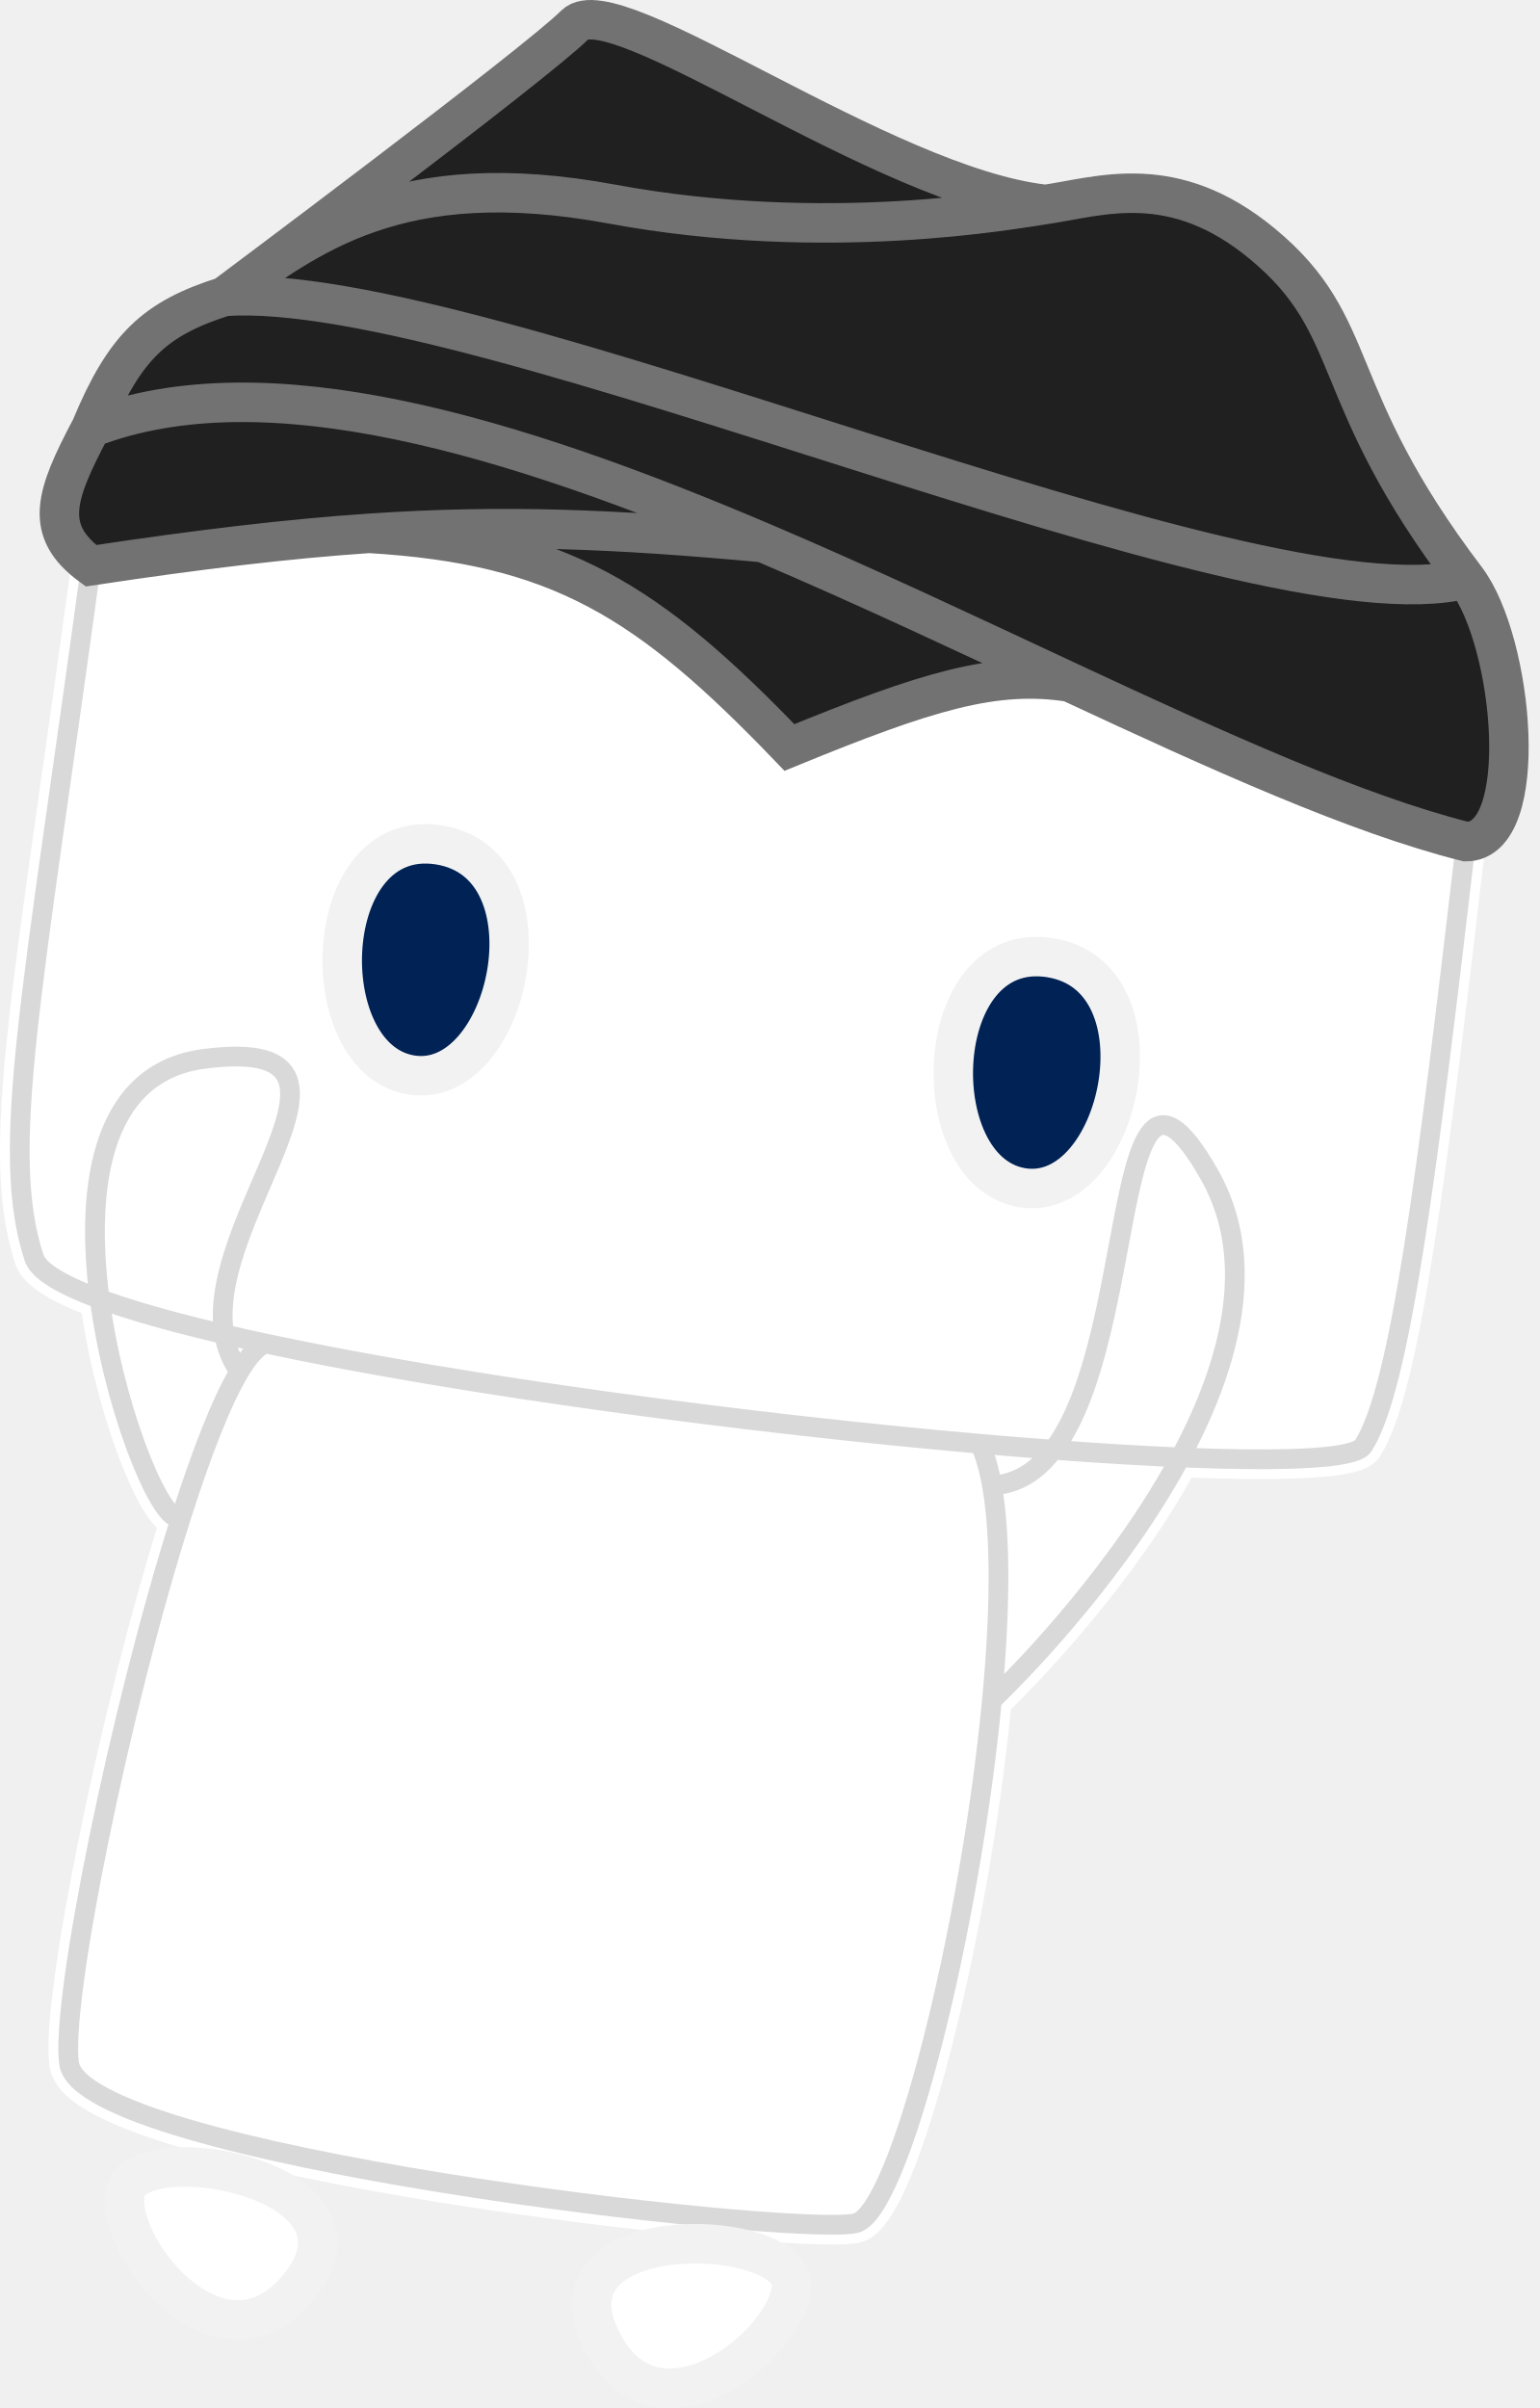
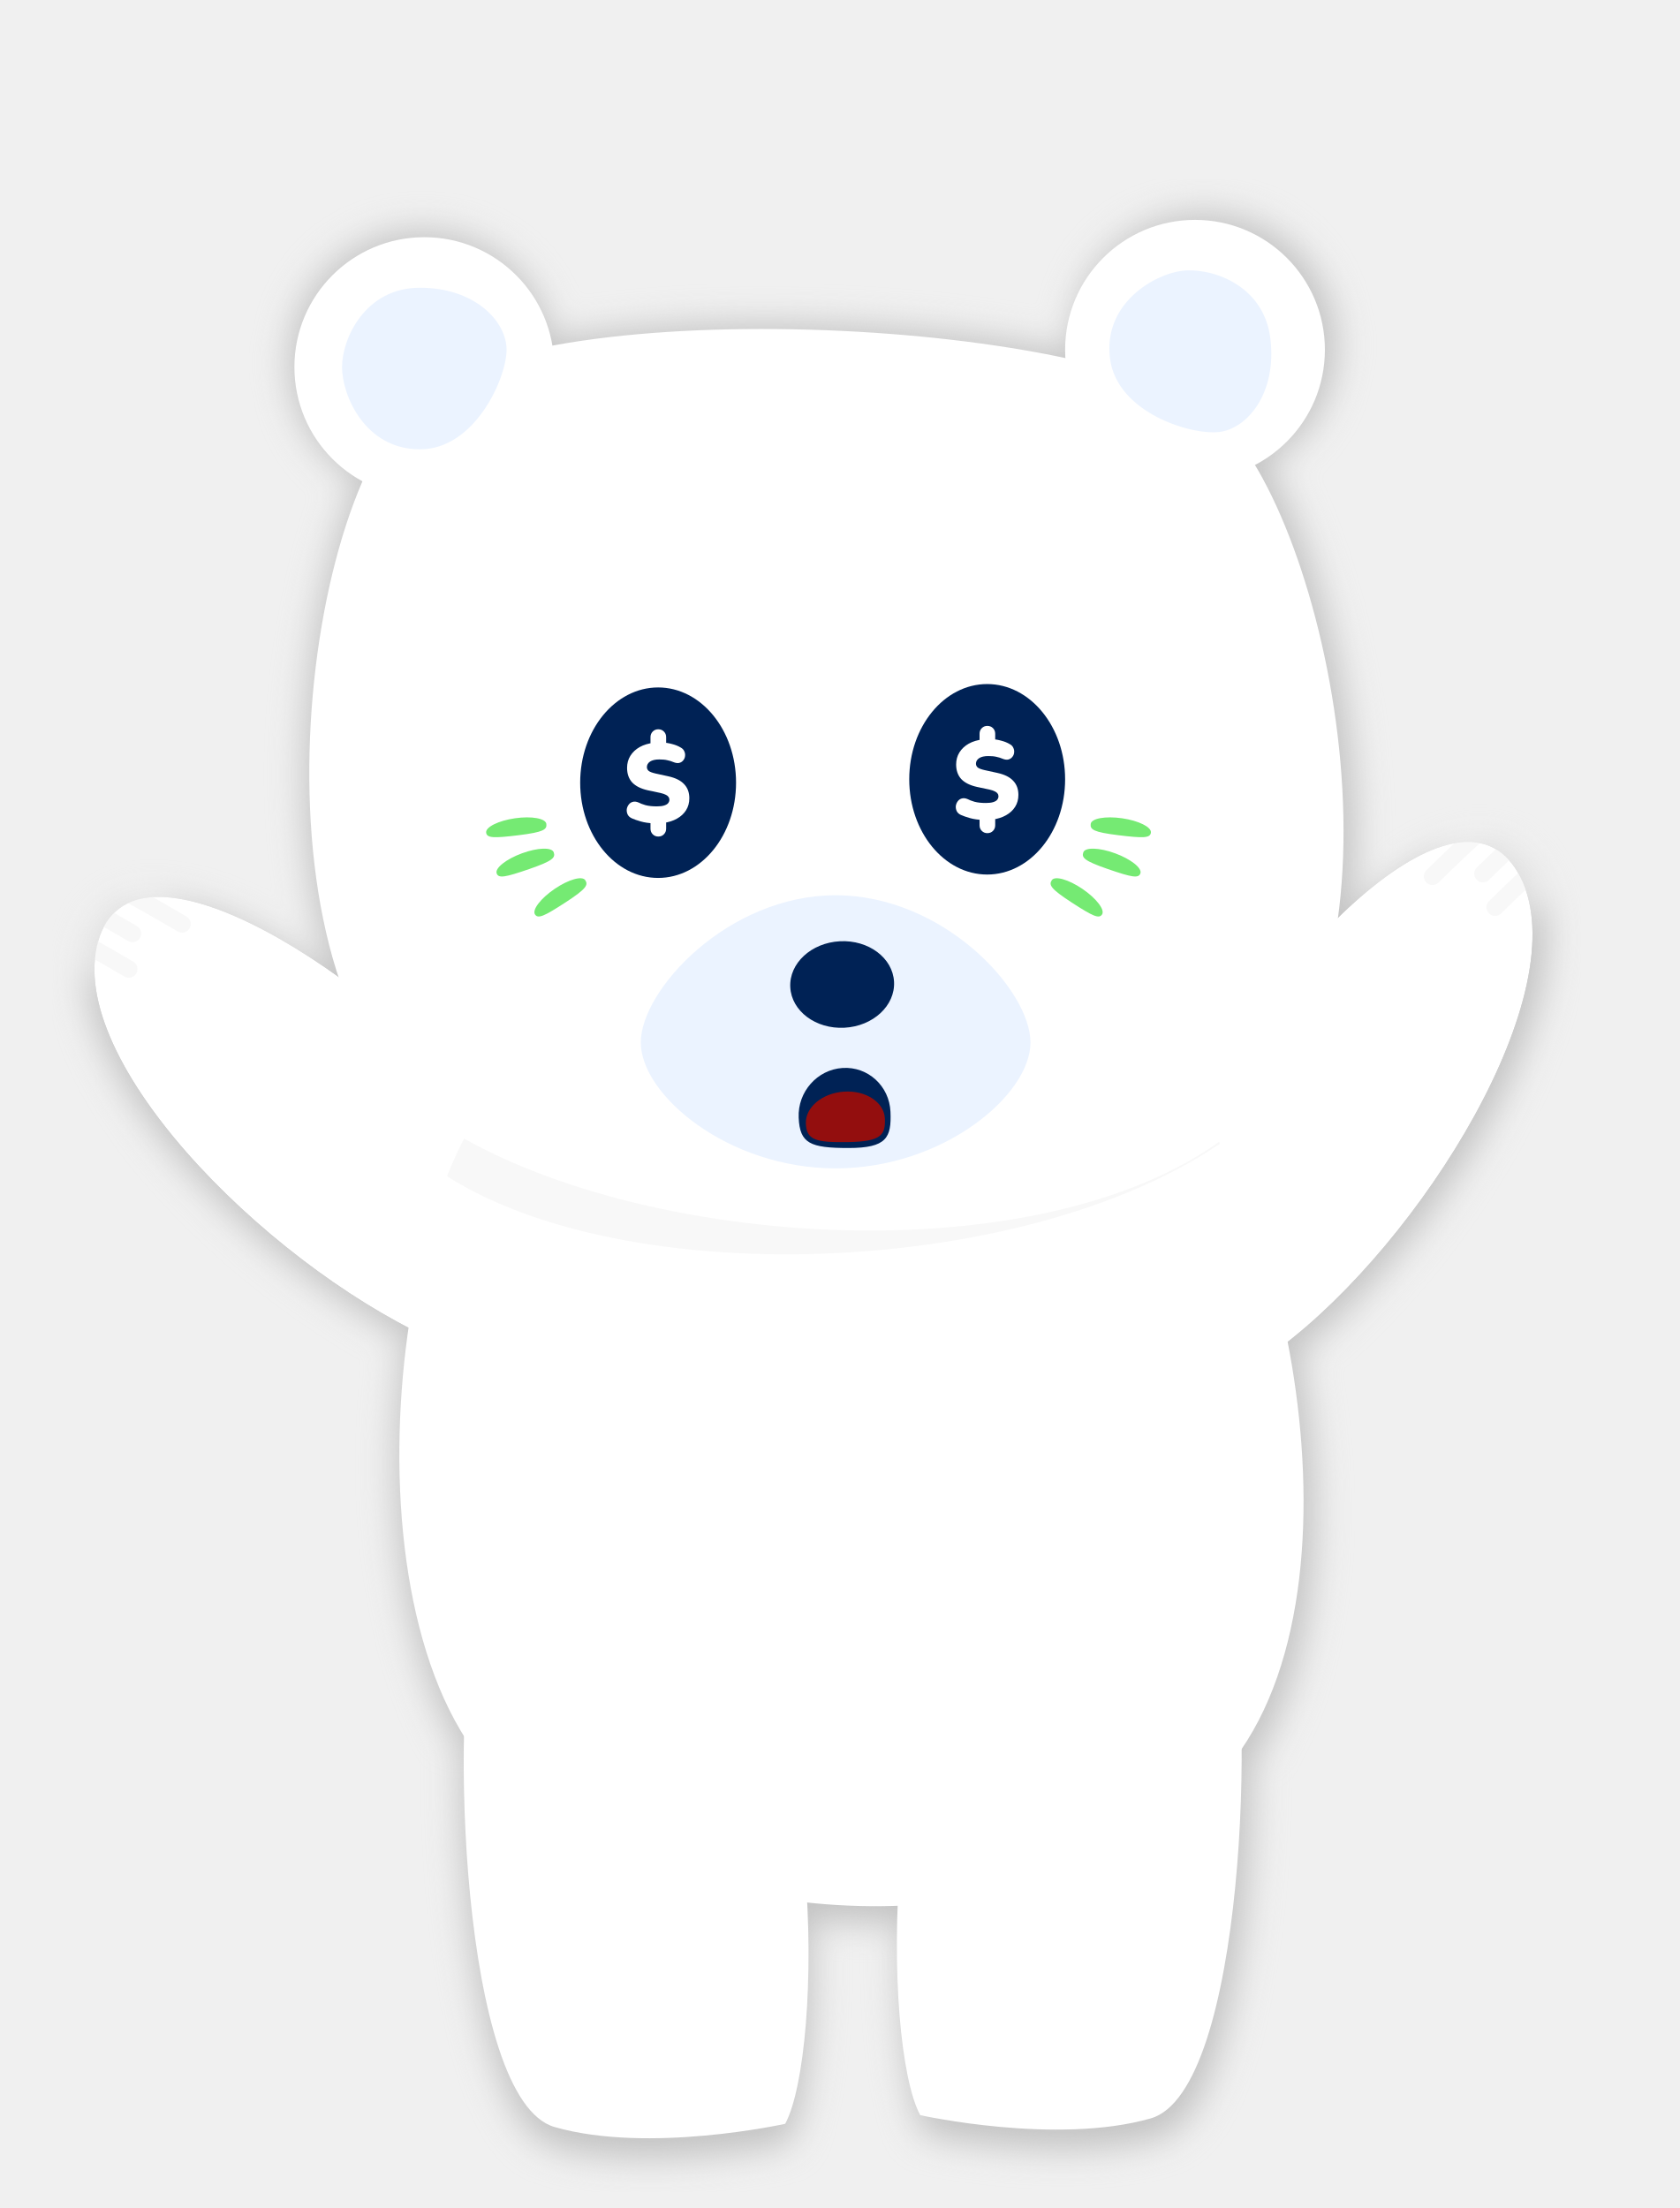
- <svg xmlns="http://www.w3.org/2000/svg" width="78" height="122" viewBox="0 0 78 122" fill="none">
-   <path d="M69.067 73.262C70.953 70.377 72.312 59.463 74.281 42.641C77.61 42.641 76.722 32.544 74.281 29.328C67.123 19.897 69.076 16.583 63.964 12.352C59.441 8.61 55.754 9.951 52.98 10.357C44.77 9.468 31.125 -0.739 29.128 1.258C27.131 3.255 11.377 15.015 11.377 15.015C7.835 16.138 6.325 17.549 4.609 21.673C2.792 25.108 2.18 26.876 4.609 28.663C1.635 50.518 -0.05 58.284 1.725 63.721C1.947 64.4 3.135 65.104 5.05 65.809C5.843 71.827 8.386 77.641 9.191 76.811C6.077 86.581 3.055 101.433 3.5 104.547C4.165 109.206 40 113.311 43.328 112.645C45.567 112.198 49.16 97.748 50.261 86.14C50.261 86.14 56.177 80.577 59.806 73.839C65.085 74.06 68.642 73.911 69.067 73.262Z" fill="white" />
-   <path d="M74.281 42.641C72.312 59.463 70.953 70.377 69.067 73.262C68.406 74.272 60.162 74.071 49.652 73.149M74.281 42.641C68.744 41.249 61.754 38.08 54.201 34.558M74.281 42.641C77.61 42.641 76.722 32.544 74.281 29.328M4.609 28.663C1.635 50.518 -0.05 58.284 1.725 63.721C2.186 65.134 6.83 66.652 13.485 68.074M4.609 28.663C2.18 26.876 2.792 25.108 4.609 21.673M4.609 28.663C10.148 27.827 14.632 27.298 18.699 27.022M4.609 21.673C13.489 18.256 26.046 22.121 38.669 27.491M4.609 21.673C6.325 17.549 7.835 16.138 11.377 15.015M38.669 27.491C43.921 29.725 49.185 32.219 54.201 34.558M38.669 27.491C31.174 26.802 25.523 26.558 18.699 27.022M54.201 34.558C50.397 33.977 47.015 34.997 40 37.871C32.838 30.412 28.334 27.591 18.699 27.022M74.281 29.328C67.123 19.897 69.076 16.583 63.964 12.352C59.441 8.61 55.754 9.951 52.98 10.357M74.281 29.328C63.409 32.1 24.357 14.128 11.377 15.015M52.98 10.357C51.393 10.59 41.886 12.352 31.014 10.341C20.141 8.329 15.642 11.988 11.377 15.015M52.98 10.357C44.77 9.468 31.125 -0.739 29.128 1.258C27.131 3.255 11.377 15.015 11.377 15.015M49.652 73.149C37.959 72.124 23.462 70.207 13.485 68.074M49.652 73.149C49.912 73.712 50.113 74.424 50.261 75.257M13.485 68.074C13.075 68.173 12.617 68.674 12.13 69.489M50.261 75.257C58.558 74.858 55.315 48.948 61.295 59.544C67.275 70.14 50.261 86.14 50.261 86.14M50.261 75.257C50.734 77.922 50.669 81.836 50.261 86.14M50.261 86.14C49.16 97.748 45.567 112.198 43.328 112.645C40 113.311 4.165 109.206 3.5 104.547C3.055 101.433 6.077 86.581 9.191 76.811M12.13 69.489C7.959 63.654 21.131 52.243 10.333 53.647C-0.466 55.051 7.63 78.421 9.191 76.811M12.13 69.489C11.217 71.016 10.199 73.647 9.191 76.811" stroke="#F2F2F2" stroke-width="2" />
-   <path d="M69.067 73.262C70.953 70.377 72.312 59.463 74.281 42.641C77.61 42.641 76.722 32.544 74.281 29.328C67.123 19.897 69.076 16.583 63.964 12.352C59.441 8.61 55.754 9.951 52.98 10.357C44.77 9.468 31.125 -0.739 29.128 1.258C27.131 3.255 11.377 15.015 11.377 15.015C7.835 16.138 6.325 17.549 4.609 21.673C2.792 25.108 2.18 26.876 4.609 28.663C1.635 50.518 -0.05 58.284 1.725 63.721C1.947 64.4 3.135 65.104 5.05 65.809C5.843 71.827 8.386 77.641 9.191 76.811C6.077 86.581 3.055 101.433 3.5 104.547C4.165 109.206 40 113.311 43.328 112.645C45.567 112.198 49.16 97.748 50.261 86.14C50.261 86.14 56.177 80.577 59.806 73.839C65.085 74.06 68.642 73.911 69.067 73.262Z" fill="white" />
-   <path d="M74.281 42.641C72.312 59.463 70.953 70.377 69.067 73.262C68.406 74.272 60.162 74.071 49.652 73.149M74.281 42.641C68.744 41.249 61.754 38.08 54.201 34.558M74.281 42.641C77.61 42.641 76.722 32.544 74.281 29.328M4.609 28.663C1.635 50.518 -0.05 58.284 1.725 63.721C2.186 65.134 6.83 66.652 13.485 68.074M4.609 28.663C2.18 26.876 2.792 25.108 4.609 21.673M4.609 28.663C10.148 27.827 14.632 27.298 18.699 27.022M4.609 21.673C13.489 18.256 26.046 22.121 38.669 27.491M4.609 21.673C6.325 17.549 7.835 16.138 11.377 15.015M38.669 27.491C43.921 29.725 49.185 32.219 54.201 34.558M38.669 27.491C31.174 26.802 25.523 26.558 18.699 27.022M54.201 34.558C50.397 33.977 47.015 34.997 40 37.871C32.838 30.412 28.334 27.591 18.699 27.022M74.281 29.328C67.123 19.897 69.076 16.583 63.964 12.352C59.441 8.61 55.754 9.951 52.98 10.357M74.281 29.328C63.409 32.1 24.357 14.128 11.377 15.015M52.98 10.357C51.393 10.59 41.886 12.352 31.014 10.341C20.141 8.329 15.642 11.988 11.377 15.015M52.98 10.357C44.77 9.468 31.125 -0.739 29.128 1.258C27.131 3.255 11.377 15.015 11.377 15.015M49.652 73.149C37.959 72.124 23.462 70.207 13.485 68.074M49.652 73.149C49.912 73.712 50.113 74.424 50.261 75.257M13.485 68.074C13.075 68.173 12.617 68.674 12.13 69.489M50.261 75.257C58.558 74.858 55.315 48.948 61.295 59.544C67.275 70.14 50.261 86.14 50.261 86.14M50.261 75.257C50.734 77.922 50.669 81.836 50.261 86.14M50.261 86.14C49.16 97.748 45.567 112.198 43.328 112.645C40 113.311 4.165 109.206 3.5 104.547C3.055 101.433 6.077 86.581 9.191 76.811M12.13 69.489C7.959 63.654 21.131 52.243 10.333 53.647C-0.466 55.051 7.63 78.421 9.191 76.811M12.13 69.489C11.217 71.016 10.199 73.647 9.191 76.811" stroke="white" stroke-width="2" />
-   <path d="M69.067 73.262C70.953 70.377 72.312 59.463 74.281 42.641C77.61 42.641 76.722 32.544 74.281 29.328C67.123 19.897 69.076 16.583 63.964 12.352C59.441 8.61 55.754 9.951 52.98 10.357C44.77 9.468 31.125 -0.739 29.128 1.258C27.131 3.255 11.377 15.015 11.377 15.015C7.835 16.138 6.325 17.549 4.609 21.673C2.792 25.108 2.18 26.876 4.609 28.663C1.635 50.518 -0.05 58.284 1.725 63.721C1.947 64.4 3.135 65.104 5.05 65.809C5.843 71.827 8.386 77.641 9.191 76.811C6.077 86.581 3.055 101.433 3.5 104.547C4.165 109.206 40 113.311 43.328 112.645C45.567 112.198 49.16 97.748 50.261 86.14C50.261 86.14 56.177 80.577 59.806 73.839C65.085 74.06 68.642 73.911 69.067 73.262Z" fill="white" />
-   <path d="M74.281 42.641C72.312 59.463 70.953 70.377 69.067 73.262C68.406 74.272 60.162 74.071 49.652 73.149M74.281 42.641C68.744 41.249 61.754 38.08 54.201 34.558M74.281 42.641C77.61 42.641 76.722 32.544 74.281 29.328M4.609 28.663C1.635 50.518 -0.05 58.284 1.725 63.721C2.186 65.134 6.83 66.652 13.485 68.074M4.609 28.663C2.18 26.876 2.792 25.108 4.609 21.673M4.609 28.663C10.148 27.827 14.632 27.298 18.699 27.022M4.609 21.673C13.489 18.256 26.045 22.121 38.669 27.491M4.609 21.673C6.325 17.549 7.835 16.138 11.377 15.015M38.669 27.491C43.921 29.725 49.185 32.219 54.201 34.558M38.669 27.491C31.174 26.802 25.523 26.558 18.699 27.022M54.201 34.558C50.397 33.977 47.015 34.997 40 37.871C32.838 30.412 28.334 27.591 18.699 27.022M74.281 29.328C67.123 19.897 69.076 16.583 63.964 12.352C59.441 8.61 55.754 9.951 52.98 10.357M74.281 29.328C63.409 32.1 24.357 14.128 11.377 15.015M52.98 10.357C51.393 10.59 41.886 12.352 31.014 10.341C20.141 8.329 15.642 11.988 11.377 15.015M52.98 10.357C44.77 9.468 31.125 -0.739 29.128 1.258C27.131 3.255 11.377 15.015 11.377 15.015M49.652 73.149C37.959 72.124 23.462 70.207 13.485 68.074M49.652 73.149C49.912 73.712 50.113 74.424 50.261 75.257M13.485 68.074C13.075 68.173 12.617 68.674 12.13 69.489M50.261 75.257C58.558 74.858 55.315 48.948 61.295 59.544C67.275 70.14 50.261 86.14 50.261 86.14M50.261 75.257C50.734 77.922 50.669 81.836 50.261 86.14M50.261 86.14C49.16 97.748 45.567 112.198 43.328 112.645C40 113.311 4.165 109.206 3.5 104.547C3.055 101.433 6.077 86.581 9.191 76.811M12.13 69.489C7.959 63.654 21.131 52.243 10.333 53.647C-0.466 55.051 7.63 78.421 9.191 76.811M12.13 69.489C11.217 71.016 10.199 73.647 9.191 76.811" stroke="#D9D9D9" />
-   <path d="M4.609 21.673C2.792 25.108 2.18 26.876 4.609 28.663C10.148 27.827 14.632 27.298 18.699 27.022C28.334 27.591 32.838 30.412 40 37.871C47.015 34.997 50.397 33.977 54.201 34.558C61.754 38.08 68.744 41.249 74.281 42.641C77.61 42.641 76.722 32.544 74.281 29.328C67.123 19.897 69.076 16.583 63.964 12.352C59.441 8.61 55.754 9.951 52.98 10.357C44.77 9.468 31.125 -0.739 29.128 1.258C27.131 3.255 11.377 15.015 11.377 15.015C7.835 16.138 6.325 17.549 4.609 21.673Z" fill="#202020" />
-   <path d="M4.609 21.673C2.792 25.108 2.18 26.876 4.609 28.663C10.148 27.827 14.632 27.298 18.699 27.022M4.609 21.673C13.489 18.256 26.045 22.121 38.669 27.491M4.609 21.673C6.325 17.549 7.835 16.138 11.377 15.015M38.669 27.491C43.921 29.725 49.185 32.219 54.201 34.558M38.669 27.491C31.174 26.802 25.523 26.558 18.699 27.022M54.201 34.558C61.754 38.08 68.744 41.249 74.281 42.641C77.61 42.641 76.722 32.544 74.281 29.328M54.201 34.558C50.397 33.977 47.015 34.997 40 37.871C32.838 30.412 28.334 27.591 18.699 27.022M74.281 29.328C67.123 19.897 69.076 16.583 63.964 12.352C59.441 8.61 55.754 9.951 52.98 10.357M74.281 29.328C63.409 32.1 24.357 14.128 11.377 15.015M52.98 10.357C51.393 10.59 41.886 12.352 31.014 10.341C20.141 8.329 15.642 11.988 11.377 15.015M52.98 10.357C44.77 9.468 31.125 -0.739 29.128 1.258C27.131 3.255 11.377 15.015 11.377 15.015" stroke="#727272" stroke-width="2" />
-   <path d="M53.202 48.52C47.126 47.562 46.768 59.296 51.76 60.169C56.752 61.043 59.279 49.478 53.202 48.52Z" fill="#002255" stroke="#F2F2F2" stroke-width="2" />
-   <path d="M22.24 42.807C16.164 41.849 15.806 53.583 20.798 54.456C25.791 55.329 28.317 43.765 22.24 42.807Z" fill="#002255" stroke="#F2F2F2" stroke-width="2" />
-   <path d="M40.111 115.863C40.333 112.867 27.685 112.313 30.348 118.304C33.011 124.295 39.889 118.858 40.111 115.863Z" fill="white" stroke="#F2F2F2" stroke-width="2" />
-   <path d="M6.322 111.15C6.728 108.173 19.214 110.26 15.364 115.567C11.514 120.873 5.916 114.126 6.322 111.15Z" fill="white" stroke="#F2F2F2" stroke-width="2" />
+ <svg xmlns="http://www.w3.org/2000/svg" width="194" height="255" viewBox="0 0 194 255" fill="none">
+   <g filter="url(#filter0_f_1695_4712)">
+     <mask id="mask0_1695_4712" style="mask-type:alpha" maskUnits="userSpaceOnUse" x="130" y="97" width="49" height="65">
+       <path d="M136.499 132.524C149.256 109.08 170.508 88.379 177.161 101.64C183.813 114.901 165.571 144.266 148.893 156.718C132.215 169.169 123.743 155.967 136.499 132.524Z" fill="#C2C2C2" />
+     </mask>
+     <g mask="url(#mask0_1695_4712)">
+       <path d="M136.499 132.524C149.256 109.08 170.508 88.379 177.161 101.64C183.813 114.901 165.571 144.266 148.893 156.718C132.215 169.169 123.743 155.967 136.499 132.524Z" fill="#C2C2C2" />
+       <path d="M166.839 101.51C178.36 90.203 181.242 89.347 181.243 90.333" stroke="#F8F8F8" stroke-width="2" stroke-linecap="round" />
+       <path d="M174.175 105.123C185.696 93.815 188.578 92.96 188.579 93.945" stroke="#F8F8F8" stroke-width="2" stroke-linecap="round" />
+       <path d="M172.748 101.197C184.269 89.89 187.151 89.034 187.151 90.02" stroke="#F8F8F8" stroke-width="2" stroke-linecap="round" />
+     </g>
+     <mask id="mask1_1695_4712" style="mask-type:alpha" maskUnits="userSpaceOnUse" x="10" y="103" width="59" height="56">
+       <path d="M57.276 129.844C39.217 110.177 13.579 95.223 10.338 109.697C7.097 124.171 31.913 148.258 51.114 156.312C70.314 164.366 75.335 149.51 57.276 129.844Z" fill="#C2C2C2" />
+     </mask>
+     <g mask="url(#mask1_1695_4712)">
+       <path d="M57.276 129.844C39.217 110.177 13.579 95.223 10.338 109.697C7.097 124.171 31.913 148.258 51.114 156.312C70.314 164.366 75.335 149.51 57.276 129.844Z" fill="#C2C2C2" />
+       <path d="M20.321 107.078C6.402 98.889 3.398 98.755 3.637 99.711" stroke="#F8F8F8" stroke-width="2" stroke-linecap="round" />
+       <path d="M14.078 112.355C0.159 104.166 -2.845 104.032 -2.607 104.988" stroke="#F8F8F8" stroke-width="2" stroke-linecap="round" />
+       <path d="M14.513 108.202C0.594 100.013 -2.41 99.878 -2.172 100.835" stroke="#F8F8F8" stroke-width="2" stroke-linecap="round" />
+     </g>
+     <path d="M90.995 247.441C90.995 247.441 75.022 250.981 63.978 247.82C52.935 244.659 51.663 198.745 54.829 187.721C57.996 176.697 67.596 176.464 81.654 186.283C95.713 196.103 95.505 239.089 90.995 247.441Z" fill="#C2C2C2" />
+     <path d="M106.813 246.428C106.813 246.428 122.785 249.968 133.829 246.807C144.872 243.646 146.144 197.732 142.978 186.708C139.811 175.684 130.211 175.45 116.153 185.27C102.094 195.09 102.302 238.076 106.813 246.428Z" fill="#C2C2C2" />
+     <mask id="mask2_1695_4712" style="mask-type:alpha" maskUnits="userSpaceOnUse" x="45" y="116" width="107" height="106">
+       <path d="M140.029 208.68C119.032 227.259 83.518 225.107 60.881 210.078C38.244 195.049 44.075 137.516 58.648 125.081C73.222 112.646 124.482 114.709 137.15 126.359C149.817 138.01 161.026 190.101 140.029 208.68Z" fill="#C2C2C2" />
+     </mask>
+     <g mask="url(#mask2_1695_4712)">
+       <path d="M146.437 208.68C125.44 227.259 74.689 223.75 52.052 208.721C29.415 193.691 35.246 136.158 49.819 123.723C64.393 111.288 130.89 114.709 143.557 126.359C156.225 138.01 167.434 190.101 146.437 208.68Z" fill="#C2C2C2" />
+       <path d="M146.437 208.68C125.44 227.259 74.689 223.75 52.052 208.721C29.415 193.691 35.246 136.158 49.819 123.723C64.393 111.288 130.89 114.709 143.557 126.359C156.225 138.01 167.434 190.101 146.437 208.68Z" fill="#C2C2C2" />
+       <path d="M142.378 209.693C121.381 228.271 70.63 224.762 47.993 209.733C25.356 194.704 31.187 137.171 45.76 124.736C60.334 112.301 126.831 115.722 139.498 127.372C152.166 139.023 163.375 191.114 142.378 209.693Z" fill="#C2C2C2" />
+       <path d="M146.119 129.549C125.122 148.128 73.355 151.203 50.718 136.174C28.082 121.145 33.913 63.612 48.486 51.177C63.059 38.742 129.556 42.162 142.224 53.813C154.892 65.463 167.115 110.97 146.119 129.549Z" fill="#C2C2C2" />
+     </g>
+     <path d="M144.715 130.285C123.718 148.864 72.967 145.355 50.33 130.326C27.693 115.297 33.524 57.764 48.097 45.328C62.671 32.893 129.168 36.314 141.835 47.965C154.503 59.615 165.712 111.706 144.715 130.285Z" fill="#C2C2C2" />
+     <ellipse cx="48.705" cy="41.928" rx="15.221" ry="15.194" fill="#C2C2C2" />
+     <ellipse cx="139.016" cy="39.902" rx="15.221" ry="15.194" fill="#C2C2C2" />
+   </g>
+   <mask id="mask3_1695_4712" style="mask-type:alpha" maskUnits="userSpaceOnUse" x="129" y="97" width="48" height="64">
+     <path d="M135.519 131.829C148.09 108.686 169.034 88.249 175.59 101.34C182.146 114.432 164.169 143.421 147.733 155.714C131.297 168.006 122.947 154.973 135.519 131.829Z" fill="white" />
+   </mask>
+   <g mask="url(#mask3_1695_4712)">
+     <path d="M135.519 131.829C148.09 108.686 169.034 88.249 175.59 101.34C182.146 114.432 164.169 143.421 147.733 155.714C131.297 168.006 122.947 154.973 135.519 131.829Z" fill="white" />
+     <path d="M165.418 101.212C176.772 90.049 179.612 89.204 179.613 90.177" stroke="#F8F8F8" stroke-width="2" stroke-linecap="round" />
+     <path d="M172.648 104.779C184.003 93.616 186.843 92.771 186.843 93.744" stroke="#F8F8F8" stroke-width="2" stroke-linecap="round" />
+     <path d="M171.241 100.903C182.595 89.74 185.435 88.895 185.436 89.869" stroke="#F8F8F8" stroke-width="2" stroke-linecap="round" />
+   </g>
+   <mask id="mask4_1695_4712" style="mask-type:alpha" maskUnits="userSpaceOnUse" x="10" y="103" width="59" height="55">
+     <path d="M57.445 129.183C39.648 109.769 14.382 95.006 11.188 109.294C7.994 123.583 32.45 147.362 51.372 155.313C70.293 163.264 75.242 148.598 57.445 129.183Z" fill="white" />
+   </mask>
+   <g mask="url(#mask4_1695_4712)">
+     <path d="M57.445 129.183C39.648 109.769 14.382 95.006 11.188 109.294C7.994 123.583 32.45 147.362 51.372 155.313C70.293 163.264 75.242 148.598 57.445 129.183Z" fill="white" />
+     <path d="M21.027 106.709C7.309 98.624 4.349 98.492 4.584 99.436" stroke="#F8F8F8" stroke-width="2" stroke-linecap="round" />
+     <path d="M14.874 111.919C1.156 103.834 -1.803 103.702 -1.569 104.646" stroke="#F8F8F8" stroke-width="2" stroke-linecap="round" />
+     <path d="M15.302 107.818C1.585 99.734 -1.375 99.601 -1.14 100.545" stroke="#F8F8F8" stroke-width="2" stroke-linecap="round" />
+   </g>
+   <path d="M90.674 245.277C90.674 245.277 74.933 248.772 64.049 245.651C53.166 242.53 51.913 197.204 55.033 186.321C58.154 175.437 67.615 175.207 81.469 184.901C95.323 194.595 95.118 237.032 90.674 245.277Z" fill="white" />
+   <path d="M106.262 244.277C106.262 244.277 122.003 247.772 132.887 244.651C143.77 241.53 145.023 196.204 141.903 185.321C138.782 174.437 129.321 174.207 115.467 183.901C101.613 193.595 101.818 236.032 106.262 244.277Z" fill="white" />
+   <mask id="mask5_1695_4712" style="mask-type:alpha" maskUnits="userSpaceOnUse" x="46" y="116" width="105" height="105">
+     <path d="M138.998 207.011C118.306 225.353 83.306 223.229 60.998 208.392C38.689 193.555 44.436 136.758 58.798 124.482C73.16 112.205 123.676 114.242 136.16 125.744C148.644 137.245 159.69 188.67 138.998 207.011Z" fill="white" />
+   </mask>
+   <g mask="url(#mask5_1695_4712)">
+     <path d="M145.313 207.011C124.621 225.353 74.606 221.888 52.298 207.052C29.989 192.215 35.736 135.417 50.097 123.141C64.459 110.865 129.991 114.242 142.475 125.744C154.959 137.245 166.006 188.67 145.313 207.011Z" fill="white" />
+     <path d="M145.313 207.011C124.621 225.353 74.606 221.888 52.298 207.052C29.989 192.215 35.736 135.417 50.097 123.141C64.459 110.865 129.991 114.242 142.475 125.744C154.959 137.245 166.006 188.67 145.313 207.011Z" fill="#F8F8F8" />
+     <path d="M141.312 208.011C120.62 226.352 70.605 222.888 48.297 208.051C25.988 193.214 31.735 136.417 46.096 124.141C60.459 111.865 125.99 115.242 138.474 126.743C150.958 138.245 162.005 189.67 141.312 208.011Z" fill="white" />
+     <path d="M144.999 128.892C124.307 147.234 73.292 150.269 50.983 135.433C28.675 120.596 34.421 63.798 48.783 51.522C63.145 39.246 128.677 42.623 141.161 54.125C153.645 65.626 165.691 110.551 144.999 128.892Z" fill="#F8F8F8" />
+   </g>
+   <path d="M143.615 129.619C122.922 147.96 72.907 144.496 50.599 129.659C28.291 114.822 34.037 58.025 48.399 45.749C62.761 33.473 128.293 36.85 140.777 48.351C153.261 59.853 164.307 111.278 143.615 129.619Z" fill="white" />
+   <circle cx="48.998" cy="42.392" r="15" fill="white" />
+   <circle cx="137.998" cy="40.392" r="15" fill="white" />
+   <path d="M118.998 120.392C118.998 126.467 108.924 134.935 96.498 134.935C84.072 134.935 73.998 126.467 73.998 120.392C73.998 114.317 84.072 103.392 96.498 103.392C108.924 103.392 118.998 114.317 118.998 120.392Z" fill="#EBF3FF" />
+   <path d="M58.498 40.392C58.498 43.666 54.849 51.892 48.498 51.892C42.147 51.892 39.498 45.666 39.498 42.392C39.498 39.118 42.147 33.23 48.498 33.23C54.849 33.23 58.498 37.118 58.498 40.392Z" fill="#EBF3FF" />
+   <path d="M140.809 49.888C137.559 50.287 128.95 47.668 128.176 41.364C127.402 35.06 133.258 31.672 136.508 31.273C139.758 30.874 145.925 32.786 146.699 39.09C147.473 45.394 144.059 49.489 140.809 49.888Z" fill="#EBF3FF" />
+   <ellipse cx="75.998" cy="90.392" rx="9" ry="11" fill="#002255" />
+   <path d="M76.015 96.612C75.764 96.612 75.551 96.525 75.378 96.352C75.205 96.179 75.118 95.962 75.118 95.702V94.74L75.508 95.091C74.927 95.065 74.425 94.991 74 94.87C73.575 94.749 73.229 94.627 72.96 94.506C72.735 94.402 72.574 94.255 72.479 94.064C72.392 93.873 72.358 93.678 72.375 93.479C72.401 93.28 72.475 93.098 72.596 92.933C72.717 92.768 72.873 92.66 73.064 92.608C73.263 92.547 73.493 92.573 73.753 92.686C73.926 92.781 74.186 92.881 74.533 92.985C74.888 93.08 75.326 93.128 75.846 93.128C76.21 93.128 76.496 93.093 76.704 93.024C76.921 92.955 77.072 92.864 77.159 92.751C77.254 92.63 77.302 92.5 77.302 92.361C77.302 92.231 77.267 92.123 77.198 92.036C77.137 91.941 77.033 91.858 76.886 91.789C76.739 91.711 76.535 91.642 76.275 91.581L74.806 91.269C74 91.087 73.398 90.784 72.999 90.359C72.609 89.926 72.414 89.367 72.414 88.682C72.414 88.162 72.54 87.698 72.791 87.291C73.051 86.875 73.411 86.537 73.87 86.277C74.338 86.017 74.884 85.852 75.508 85.783L75.118 86.004V85.133C75.118 84.873 75.205 84.656 75.378 84.483C75.551 84.31 75.764 84.223 76.015 84.223C76.275 84.223 76.492 84.31 76.665 84.483C76.838 84.656 76.925 84.873 76.925 85.133V86.004L76.535 85.757C76.864 85.766 77.22 85.822 77.601 85.926C77.982 86.021 78.316 86.156 78.602 86.329C78.801 86.433 78.94 86.576 79.018 86.758C79.105 86.94 79.135 87.126 79.109 87.317C79.092 87.499 79.022 87.664 78.901 87.811C78.788 87.958 78.632 88.058 78.433 88.11C78.242 88.153 78.013 88.119 77.744 88.006C77.545 87.919 77.319 87.85 77.068 87.798C76.825 87.737 76.513 87.707 76.132 87.707C75.673 87.707 75.317 87.789 75.066 87.954C74.823 88.119 74.702 88.331 74.702 88.591C74.702 88.764 74.771 88.912 74.91 89.033C75.057 89.146 75.322 89.245 75.703 89.332L77.185 89.657C78.008 89.839 78.615 90.142 79.005 90.567C79.404 90.983 79.603 91.525 79.603 92.192C79.603 92.712 79.477 93.171 79.226 93.57C78.975 93.969 78.624 94.294 78.173 94.545C77.731 94.796 77.215 94.961 76.626 95.039L76.925 94.727V95.702C76.925 95.962 76.838 96.179 76.665 96.352C76.5 96.525 76.284 96.612 76.015 96.612Z" fill="white" />
+   <ellipse cx="113.998" cy="90" rx="9" ry="11" fill="#002255" />
+   <path d="M114.015 96.22C113.764 96.22 113.551 96.133 113.378 95.96C113.205 95.787 113.118 95.57 113.118 95.31V94.348L113.508 94.699C112.927 94.673 112.425 94.599 112 94.478C111.575 94.357 111.229 94.235 110.96 94.114C110.735 94.01 110.574 93.863 110.479 93.672C110.392 93.481 110.358 93.286 110.375 93.087C110.401 92.888 110.475 92.706 110.596 92.541C110.717 92.376 110.873 92.268 111.064 92.216C111.263 92.155 111.493 92.181 111.753 92.294C111.926 92.389 112.186 92.489 112.533 92.593C112.888 92.688 113.326 92.736 113.846 92.736C114.21 92.736 114.496 92.701 114.704 92.632C114.921 92.563 115.072 92.472 115.159 92.359C115.254 92.238 115.302 92.108 115.302 91.969C115.302 91.839 115.267 91.731 115.198 91.644C115.137 91.549 115.033 91.466 114.886 91.397C114.739 91.319 114.535 91.25 114.275 91.189L112.806 90.877C112 90.695 111.398 90.392 110.999 89.967C110.609 89.534 110.414 88.975 110.414 88.29C110.414 87.77 110.54 87.306 110.791 86.899C111.051 86.483 111.411 86.145 111.87 85.885C112.338 85.625 112.884 85.46 113.508 85.391L113.118 85.612V84.741C113.118 84.481 113.205 84.264 113.378 84.091C113.551 83.918 113.764 83.831 114.015 83.831C114.275 83.831 114.492 83.918 114.665 84.091C114.838 84.264 114.925 84.481 114.925 84.741V85.612L114.535 85.365C114.864 85.374 115.22 85.43 115.601 85.534C115.982 85.629 116.316 85.764 116.602 85.937C116.801 86.041 116.94 86.184 117.018 86.366C117.105 86.548 117.135 86.734 117.109 86.925C117.092 87.107 117.022 87.272 116.901 87.419C116.788 87.566 116.632 87.666 116.433 87.718C116.242 87.761 116.013 87.727 115.744 87.614C115.545 87.527 115.319 87.458 115.068 87.406C114.825 87.345 114.513 87.315 114.132 87.315C113.673 87.315 113.317 87.397 113.066 87.562C112.823 87.727 112.702 87.939 112.702 88.199C112.702 88.372 112.771 88.52 112.91 88.641C113.057 88.754 113.322 88.853 113.703 88.94L115.185 89.265C116.008 89.447 116.615 89.75 117.005 90.175C117.404 90.591 117.603 91.133 117.603 91.8C117.603 92.32 117.477 92.779 117.226 93.178C116.975 93.577 116.624 93.902 116.173 94.153C115.731 94.404 115.215 94.569 114.626 94.647L114.925 94.335V95.31C114.925 95.57 114.838 95.787 114.665 95.96C114.5 96.133 114.284 96.22 114.015 96.22Z" fill="white" />
+   <ellipse cx="97.251" cy="113.699" rx="5" ry="6" transform="rotate(87 97.2514 113.699)" fill="#002255" />
+   <path d="M97.981 132.583C93.558 132.583 92.357 132.057 92.23 129.076C92.102 126.095 94.371 123.527 97.299 123.339C100.226 123.152 102.703 125.416 102.831 128.397C102.958 131.378 102.404 132.583 97.981 132.583Z" fill="#002255" />
+   <path d="M97.972 131.898C94.168 131.963 93.141 131.648 93.06 129.768C92.979 127.888 94.956 126.232 97.476 126.071C99.995 125.91 102.103 127.303 102.184 129.184C102.264 131.064 101.775 131.833 97.972 131.898Z" fill="#930E0E" />
+   <path d="M59.904 96.456C57.004 96.812 56.218 96.795 56.14 96.157C56.061 95.52 57.554 94.778 59.474 94.501C61.394 94.225 63.013 94.517 63.092 95.155C63.17 95.792 62.804 96.099 59.904 96.456Z" fill="#75EA73" />
+   <path d="M61.097 100.371C58.334 101.323 57.562 101.469 57.353 100.862C57.144 100.254 58.45 99.219 60.27 98.549C62.09 97.879 63.735 97.828 63.944 98.435C64.153 99.043 63.859 99.419 61.097 100.371Z" fill="#75EA73" />
+   <path d="M65.293 104.224C62.843 105.816 62.129 106.144 61.779 105.606C61.429 105.067 62.446 103.746 64.05 102.656C65.654 101.565 67.238 101.118 67.588 101.657C67.938 102.196 67.743 102.632 65.293 104.224Z" fill="#75EA73" />
+   <path d="M129.141 96.456C132.041 96.812 132.826 96.795 132.905 96.157C132.983 95.52 131.49 94.778 129.571 94.501C127.651 94.225 126.031 94.517 125.953 95.155C125.875 95.792 126.241 96.099 129.141 96.456Z" fill="#75EA73" />
+   <path d="M127.948 100.371C130.71 101.323 131.483 101.469 131.692 100.862C131.901 100.254 130.595 99.219 128.775 98.549C126.955 97.879 125.309 97.828 125.1 98.435C124.891 99.043 125.185 99.419 127.948 100.371Z" fill="#75EA73" />
+   <path d="M123.751 104.224C126.202 105.816 126.916 106.144 127.265 105.606C127.615 105.067 126.599 103.746 124.995 102.656C123.391 101.565 121.807 101.118 121.457 101.657C121.107 102.196 121.301 102.632 123.751 104.224Z" fill="#75EA73" />
+   <defs>
+     <filter id="filter0_f_1695_4712" x="6.05" y="20.708" width="176.515" height="232.425" filterUnits="userSpaceOnUse" color-interpolation-filters="sRGB">
+       <feFlood flood-opacity="0" result="BackgroundImageFix" />
+       <feBlend mode="normal" in="SourceGraphic" in2="BackgroundImageFix" result="shape" />
+       <feGaussianBlur stdDeviation="2" result="effect1_foregroundBlur_1695_4712" />
+     </filter>
+   </defs>
</svg>
